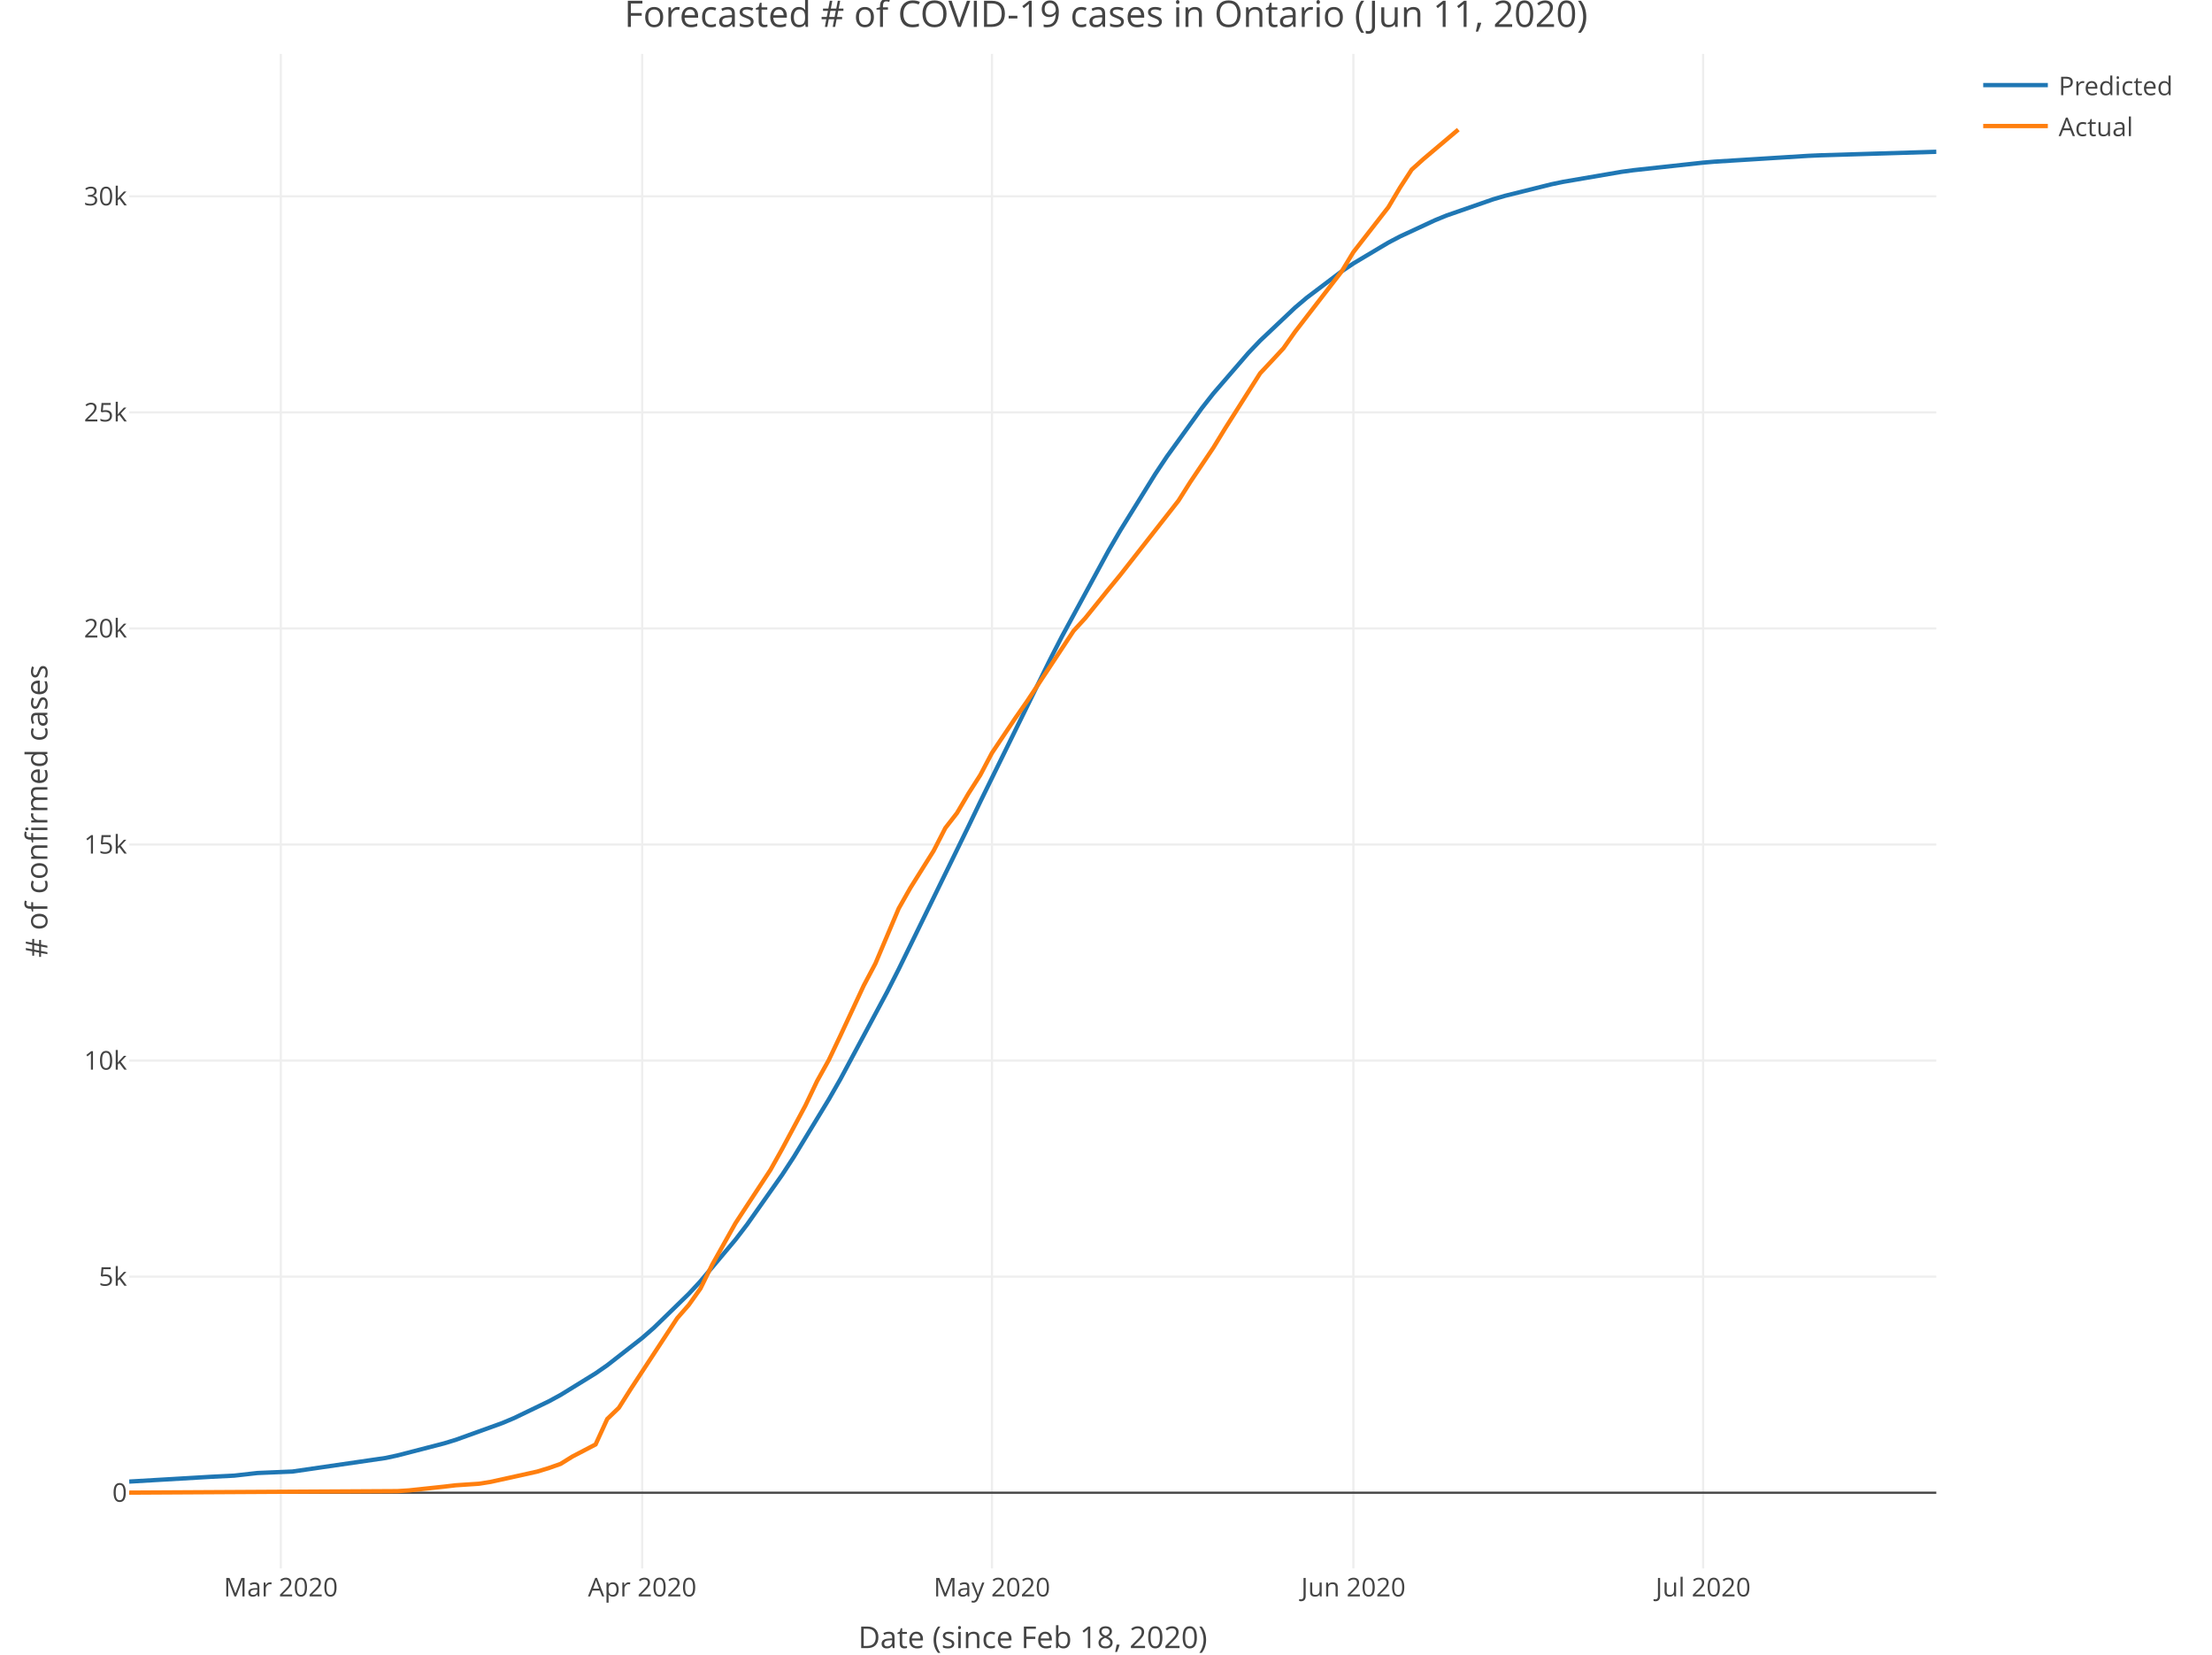
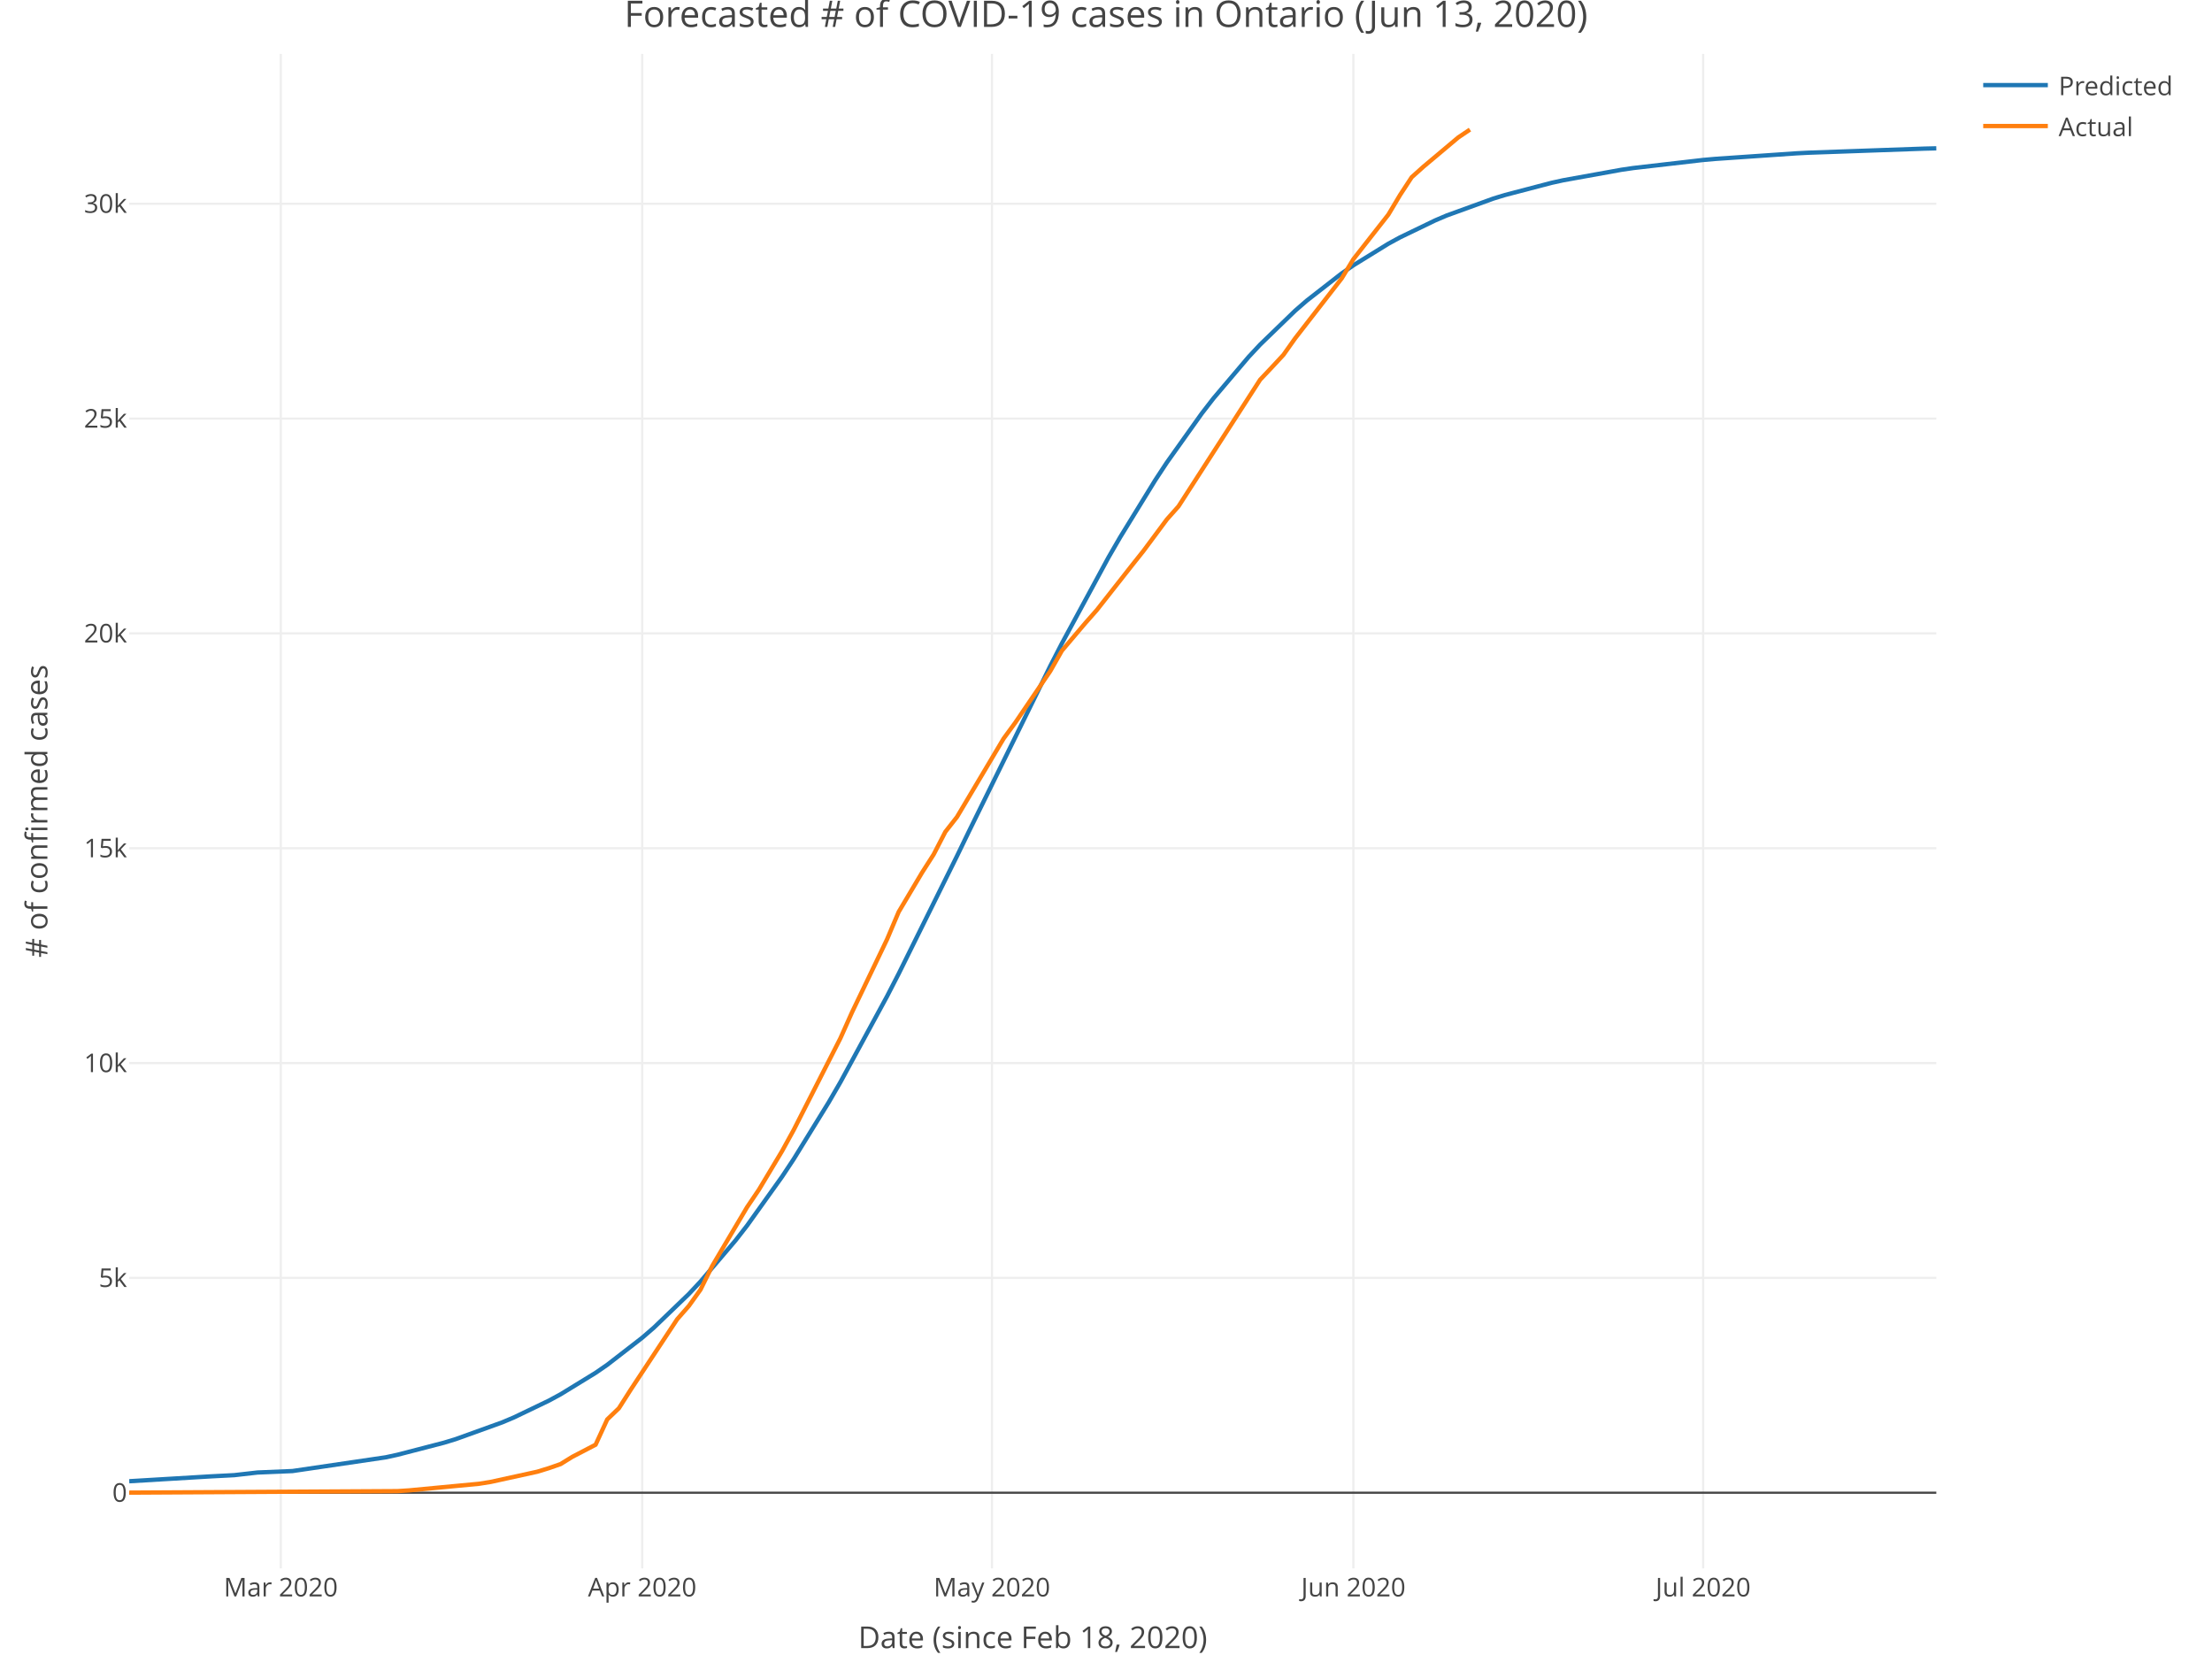
<svg xmlns="http://www.w3.org/2000/svg" class="main-svg" width="1027" height="768" style="" viewBox="0 0 1027 768">
  <rect x="0" y="0" width="1027" height="768" style="fill: rgb(255, 255, 255); fill-opacity: 1;" />
-   <defs id="defs-5aa04b">
+   <defs id="defs-2dd3f6">
    <g class="clips">
-       <clipPath id="clip5aa04bxyplot" class="plotclip">
+       <clipPath id="clip2dd3f6xyplot" class="plotclip">
        <rect width="839" height="703" />
      </clipPath>
-       <clipPath class="axesclip" id="clip5aa04bx">
+       <clipPath class="axesclip" id="clip2dd3f6x">
        <rect x="60" y="0" width="839" height="768" />
      </clipPath>
-       <clipPath class="axesclip" id="clip5aa04by">
+       <clipPath class="axesclip" id="clip2dd3f6y">
        <rect x="0" y="25" width="1027" height="703" />
      </clipPath>
-       <clipPath class="axesclip" id="clip5aa04bxy">
+       <clipPath class="axesclip" id="clip2dd3f6xy">
        <rect x="60" y="25" width="839" height="703" />
      </clipPath>
    </g>
    <g class="gradients" />
  </defs>
  <g class="bglayer" />
  <g class="layer-below">
    <g class="imagelayer" />
    <g class="shapelayer" />
  </g>
  <g class="cartesianlayer">
    <g class="subplot xy">
      <g class="layer-subplot">
        <g class="shapelayer" />
        <g class="imagelayer" />
      </g>
      <g class="gridlayer">
        <g class="x">
          <path class="xgrid crisp" transform="translate(130.37,0)" d="M0,25v703" style="stroke: rgb(238, 238, 238); stroke-opacity: 1; stroke-width: 1px;" />
          <path class="xgrid crisp" transform="translate(298.17,0)" d="M0,25v703" style="stroke: rgb(238, 238, 238); stroke-opacity: 1; stroke-width: 1px;" />
          <path class="xgrid crisp" transform="translate(460.55,0)" d="M0,25v703" style="stroke: rgb(238, 238, 238); stroke-opacity: 1; stroke-width: 1px;" />
          <path class="xgrid crisp" transform="translate(628.35,0)" d="M0,25v703" style="stroke: rgb(238, 238, 238); stroke-opacity: 1; stroke-width: 1px;" />
          <path class="xgrid crisp" transform="translate(790.74,0)" d="M0,25v703" style="stroke: rgb(238, 238, 238); stroke-opacity: 1; stroke-width: 1px;" />
        </g>
        <g class="y">
-           <path class="ygrid crisp" transform="translate(0,592.58)" d="M60,0h839" style="stroke: rgb(238, 238, 238); stroke-opacity: 1; stroke-width: 1px;" />
-           <path class="ygrid crisp" transform="translate(0,492.29)" d="M60,0h839" style="stroke: rgb(238, 238, 238); stroke-opacity: 1; stroke-width: 1px;" />
-           <path class="ygrid crisp" transform="translate(0,392)" d="M60,0h839" style="stroke: rgb(238, 238, 238); stroke-opacity: 1; stroke-width: 1px;" />
-           <path class="ygrid crisp" transform="translate(0,291.7)" d="M60,0h839" style="stroke: rgb(238, 238, 238); stroke-opacity: 1; stroke-width: 1px;" />
-           <path class="ygrid crisp" transform="translate(0,191.41)" d="M60,0h839" style="stroke: rgb(238, 238, 238); stroke-opacity: 1; stroke-width: 1px;" />
-           <path class="ygrid crisp" transform="translate(0,91.12)" d="M60,0h839" style="stroke: rgb(238, 238, 238); stroke-opacity: 1; stroke-width: 1px;" />
+           <path class="ygrid crisp" transform="translate(0,593.15)" d="M60,0h839" style="stroke: rgb(238, 238, 238); stroke-opacity: 1; stroke-width: 1px;" />
+           <path class="ygrid crisp" transform="translate(0,493.44)" d="M60,0h839" style="stroke: rgb(238, 238, 238); stroke-opacity: 1; stroke-width: 1px;" />
+           <path class="ygrid crisp" transform="translate(0,393.72)" d="M60,0h839" style="stroke: rgb(238, 238, 238); stroke-opacity: 1; stroke-width: 1px;" />
+           <path class="ygrid crisp" transform="translate(0,294)" d="M60,0h839" style="stroke: rgb(238, 238, 238); stroke-opacity: 1; stroke-width: 1px;" />
+           <path class="ygrid crisp" transform="translate(0,194.29)" d="M60,0h839" style="stroke: rgb(238, 238, 238); stroke-opacity: 1; stroke-width: 1px;" />
+           <path class="ygrid crisp" transform="translate(0,94.57)" d="M60,0h839" style="stroke: rgb(238, 238, 238); stroke-opacity: 1; stroke-width: 1px;" />
        </g>
      </g>
      <g class="zerolinelayer">
        <path class="yzl zl crisp" transform="translate(0,692.87)" d="M60,0h839" style="stroke: rgb(68, 68, 68); stroke-opacity: 1; stroke-width: 1px;" />
      </g>
      <path class="xlines-below" />
      <path class="ylines-below" />
      <g class="overlines-below" />
      <g class="xaxislayer-below" />
      <g class="yaxislayer-below" />
      <g class="overaxes-below" />
-       <g class="plot" transform="translate(60, 25)" clip-path="url('#clip5aa04bxyplot')">
+       <g class="plot" transform="translate(60, 25)" clip-path="url('#clip2dd3f6xyplot')">
        <g class="scatterlayer mlayer">
-           <g class="trace scatter tracefb0792" style="stroke-miterlimit: 2; opacity: 1;">
+           <g class="trace scatter tracecb7d4b" style="stroke-miterlimit: 2; opacity: 1;">
            <g class="fills" />
            <g class="errorbars" />
            <g class="lines">
-               <path class="js-line" d="M0,662.7L37.89,660.48L48.72,659.94L59.54,658.72L75.78,658.04L119.08,651.74L124.5,650.57L146.15,644.98L151.56,643.33L173.21,635.53L178.63,633.25L194.86,625.43L200.28,622.48L216.52,612.47L221.93,608.71L238.17,596.04L243.58,591.32L259.82,575.53L265.23,569.7L281.47,550.41L286.88,543.36L303.12,520.34L308.54,512.05L324.77,485.36L330.19,475.89L351.84,435.51L357.25,424.87L389.73,358.39L395.14,347.12L427.62,280.97L433.03,270.44L454.68,230.59L460.1,221.27L476.34,195.07L481.75,186.95L497.99,164.45L503.4,157.58L519.64,138.79L525.05,133.12L541.29,117.78L546.7,113.2L562.94,100.93L568.35,97.29L584.59,87.61L590.01,84.76L606.25,77.22L611.66,75.01L633.31,67.49L638.72,65.9L660.37,60.52L665.79,59.39L692.85,54.76L698.26,54.02L730.74,50.49L736.15,50.03L779.46,47.34L784.87,47.1L839,45.45" style="vector-effect: non-scaling-stroke; fill: none; stroke: rgb(31, 119, 180); stroke-opacity: 1; stroke-width: 2px; opacity: 1;" />
+               <path class="js-line" d="M0,662.54L37.89,660.28L48.72,659.72L59.54,658.49L75.78,657.81L119.08,651.44L124.5,650.26L146.15,644.65L151.56,643L173.21,635.2L178.63,632.91L194.86,625.12L200.28,622.18L216.52,612.23L221.93,608.5L238.17,595.93L243.58,591.25L259.82,575.63L265.23,569.86L281.47,550.8L286.88,543.85L303.12,521.14L308.54,512.96L324.77,486.64L330.19,477.3L351.84,437.46L357.25,426.96L384.32,372.34L389.73,361.17L427.62,284.15L433.03,273.63L454.68,233.68L460.1,224.32L476.34,197.91L481.75,189.69L497.99,166.89L503.4,159.9L519.64,140.76L525.05,134.96L541.29,119.25L546.7,114.55L562.94,101.9L568.35,98.15L584.59,88.13L590.01,85.18L606.25,77.34L611.66,75.03L633.31,67.18L638.72,65.52L660.37,59.86L665.79,58.67L692.85,53.79L698.26,53L730.74,49.25L736.15,48.77L774.05,46.17L779.46,45.89L833.59,43.98L839,43.85" style="vector-effect: non-scaling-stroke; fill: none; stroke: rgb(31, 119, 180); stroke-opacity: 1; stroke-width: 2px; opacity: 1;" />
            </g>
            <g class="points" />
            <g class="text" />
          </g>
-           <g class="trace scatter trace8806f9" style="stroke-miterlimit: 2; opacity: 1;">
+           <g class="trace scatter trace5ac167" style="stroke-miterlimit: 2; opacity: 1;">
            <g class="fills" />
            <g class="errorbars" />
            <g class="lines">
-               <path class="js-line" d="M0,667.83L124.5,667.13L129.91,666.79L146.15,665.06L151.56,664.42L162.39,663.7L167.8,662.84L189.45,658.06L194.86,656.4L200.28,654.49L205.69,651.12L216.52,645.46L221.93,633.65L227.34,628.44L232.75,619.89L254.41,586.87L259.82,580.68L265.23,573.07L270.65,562.04L281.47,542.77L286.88,534.52L297.71,518.03L303.12,508.35L313.95,488.13L319.36,476.81L324.77,467.09L330.19,455.69L341.01,432.49L346.43,422.26L357.25,396.7L362.66,387.15L373.49,369.88L378.9,359.35L384.32,352.39L389.73,343.19L395.14,334.74L400.55,324.49L411.38,308.36L416.79,300.6L438.45,267.83L443.86,261.93L454.68,248.51L460.1,241.91L487.16,207.39L492.57,198.83L503.4,182.72L508.81,173.87L525.05,148.28L530.46,142.52L535.88,136.67L541.29,128.98L562.94,100.96L568.35,92.02L584.59,71.19L590.01,62.07L595.42,53.74L600.83,48.87L617.07,35.15" style="vector-effect: non-scaling-stroke; fill: none; stroke: rgb(255, 127, 14); stroke-opacity: 1; stroke-width: 2px; opacity: 1;" />
+               <path class="js-line" d="M0,667.83L124.5,667.13L129.91,666.79L162.39,663.72L167.8,662.86L189.45,658.12L194.86,656.46L200.28,654.57L205.69,651.22L216.52,645.59L221.93,633.85L227.34,628.66L232.75,620.17L254.41,587.34L259.82,581.18L265.23,573.62L270.65,562.65L286.88,535.29L292.3,527.29L303.12,509.26L308.54,499.41L330.19,456.91L335.6,444.82L351.84,411.02L357.25,398.26L368.08,380.05L373.49,371.59L378.9,361.12L384.32,354.2L405.97,317.81L411.38,310.43L427.62,286.53L433.03,277.02L443.86,264.26L449.27,258.12L465.51,237.47L470.92,230.67L481.75,216.1L487.16,210.03L525.05,151.26L530.46,145.54L535.88,139.71L541.29,132.07L562.94,104.21L568.35,95.32L584.59,74.62L590.01,65.54L595.42,57.27L600.83,52.42L617.07,38.78L622.48,35.15" style="vector-effect: non-scaling-stroke; fill: none; stroke: rgb(255, 127, 14); stroke-opacity: 1; stroke-width: 2px; opacity: 1;" />
            </g>
            <g class="points" />
            <g class="text" />
          </g>
        </g>
      </g>
      <g class="overplot" />
      <path class="xlines-above crisp" style="fill: none;" d="M0,0" />
      <path class="ylines-above crisp" style="fill: none;" d="M0,0" />
      <g class="overlines-above" />
      <g class="xaxislayer-above">
        <g class="xtick">
          <text text-anchor="middle" x="0" y="741" transform="translate(130.37,0)" style="font-family: 'Open Sans', verdana, arial, sans-serif; font-size: 12px; fill: rgb(68, 68, 68); fill-opacity: 1; white-space: pre;">Mar 2020</text>
        </g>
        <g class="xtick">
          <text text-anchor="middle" x="0" y="741" transform="translate(298.17,0)" style="font-family: 'Open Sans', verdana, arial, sans-serif; font-size: 12px; fill: rgb(68, 68, 68); fill-opacity: 1; white-space: pre;">Apr 2020</text>
        </g>
        <g class="xtick">
          <text text-anchor="middle" x="0" y="741" transform="translate(460.55,0)" style="font-family: 'Open Sans', verdana, arial, sans-serif; font-size: 12px; fill: rgb(68, 68, 68); fill-opacity: 1; white-space: pre;">May 2020</text>
        </g>
        <g class="xtick">
          <text text-anchor="middle" x="0" y="741" transform="translate(628.35,0)" style="font-family: 'Open Sans', verdana, arial, sans-serif; font-size: 12px; fill: rgb(68, 68, 68); fill-opacity: 1; white-space: pre;">Jun 2020</text>
        </g>
        <g class="xtick">
          <text text-anchor="middle" x="0" y="741" transform="translate(790.74,0)" style="font-family: 'Open Sans', verdana, arial, sans-serif; font-size: 12px; fill: rgb(68, 68, 68); fill-opacity: 1; white-space: pre;">Jul 2020</text>
        </g>
      </g>
      <g class="yaxislayer-above">
        <g class="ytick">
          <text text-anchor="end" x="59" y="4.2" transform="translate(0,692.87)" style="font-family: 'Open Sans', verdana, arial, sans-serif; font-size: 12px; fill: rgb(68, 68, 68); fill-opacity: 1; white-space: pre;">0</text>
        </g>
        <g class="ytick">
-           <text text-anchor="end" x="59" y="4.2" transform="translate(0,592.58)" style="font-family: 'Open Sans', verdana, arial, sans-serif; font-size: 12px; fill: rgb(68, 68, 68); fill-opacity: 1; white-space: pre;">5k</text>
+           <text text-anchor="end" x="59" y="4.2" transform="translate(0,593.15)" style="font-family: 'Open Sans', verdana, arial, sans-serif; font-size: 12px; fill: rgb(68, 68, 68); fill-opacity: 1; white-space: pre;">5k</text>
        </g>
        <g class="ytick">
-           <text text-anchor="end" x="59" y="4.2" transform="translate(0,492.29)" style="font-family: 'Open Sans', verdana, arial, sans-serif; font-size: 12px; fill: rgb(68, 68, 68); fill-opacity: 1; white-space: pre;">10k</text>
+           <text text-anchor="end" x="59" y="4.2" transform="translate(0,493.44)" style="font-family: 'Open Sans', verdana, arial, sans-serif; font-size: 12px; fill: rgb(68, 68, 68); fill-opacity: 1; white-space: pre;">10k</text>
        </g>
        <g class="ytick">
-           <text text-anchor="end" x="59" y="4.2" transform="translate(0,392)" style="font-family: 'Open Sans', verdana, arial, sans-serif; font-size: 12px; fill: rgb(68, 68, 68); fill-opacity: 1; white-space: pre;">15k</text>
+           <text text-anchor="end" x="59" y="4.2" transform="translate(0,393.72)" style="font-family: 'Open Sans', verdana, arial, sans-serif; font-size: 12px; fill: rgb(68, 68, 68); fill-opacity: 1; white-space: pre;">15k</text>
        </g>
        <g class="ytick">
-           <text text-anchor="end" x="59" y="4.2" transform="translate(0,291.7)" style="font-family: 'Open Sans', verdana, arial, sans-serif; font-size: 12px; fill: rgb(68, 68, 68); fill-opacity: 1; white-space: pre;">20k</text>
+           <text text-anchor="end" x="59" y="4.2" transform="translate(0,294)" style="font-family: 'Open Sans', verdana, arial, sans-serif; font-size: 12px; fill: rgb(68, 68, 68); fill-opacity: 1; white-space: pre;">20k</text>
        </g>
        <g class="ytick">
-           <text text-anchor="end" x="59" y="4.2" transform="translate(0,191.41)" style="font-family: 'Open Sans', verdana, arial, sans-serif; font-size: 12px; fill: rgb(68, 68, 68); fill-opacity: 1; white-space: pre;">25k</text>
+           <text text-anchor="end" x="59" y="4.2" transform="translate(0,194.29)" style="font-family: 'Open Sans', verdana, arial, sans-serif; font-size: 12px; fill: rgb(68, 68, 68); fill-opacity: 1; white-space: pre;">25k</text>
        </g>
        <g class="ytick">
-           <text text-anchor="end" x="59" y="4.2" transform="translate(0,91.12)" style="font-family: 'Open Sans', verdana, arial, sans-serif; font-size: 12px; fill: rgb(68, 68, 68); fill-opacity: 1; white-space: pre;">30k</text>
+           <text text-anchor="end" x="59" y="4.2" transform="translate(0,94.57)" style="font-family: 'Open Sans', verdana, arial, sans-serif; font-size: 12px; fill: rgb(68, 68, 68); fill-opacity: 1; white-space: pre;">30k</text>
        </g>
      </g>
      <g class="overaxes-above" />
    </g>
  </g>
  <g class="polarlayer" />
  <g class="ternarylayer" />
  <g class="geolayer" />
  <g class="funnelarealayer" />
  <g class="pielayer" />
  <g class="treemaplayer" />
  <g class="sunburstlayer" />
  <g class="glimages" />
-   <defs id="topdefs-5aa04b">
+   <defs id="topdefs-2dd3f6">
    <g class="clips" />
-     <clipPath id="legend5aa04b">
+     <clipPath id="legend2dd3f6">
      <rect width="101" height="48" x="0" y="0" />
    </clipPath>
  </defs>
  <g class="layer-above">
    <g class="imagelayer" />
    <g class="shapelayer" />
  </g>
  <g class="infolayer">
    <g class="legend" pointer-events="all" transform="translate(915.78, 25)">
      <rect class="bg" shape-rendering="crispEdges" style="stroke: rgb(68, 68, 68); stroke-opacity: 1; fill: rgb(255, 255, 255); fill-opacity: 1; stroke-width: 0px;" width="101" height="48" x="0" y="0" />
-       <g class="scrollbox" transform="translate(0, 0)" clip-path="url('#legend5aa04b')">
+       <g class="scrollbox" transform="translate(0, 0)" clip-path="url('#legend2dd3f6')">
        <g class="groups">
          <g class="traces" style="opacity: 1;" transform="translate(0, 14.5)">
            <text class="legendtext user-select-none" text-anchor="start" x="40" y="4.68" style="font-family: 'Open Sans', verdana, arial, sans-serif; font-size: 12px; fill: rgb(68, 68, 68); fill-opacity: 1; white-space: pre;">Predicted</text>
            <g class="layers" style="opacity: 1;">
              <g class="legendfill" />
              <g class="legendlines">
                <path class="js-line" d="M5,0h30" style="fill: none; stroke: rgb(31, 119, 180); stroke-opacity: 1; stroke-width: 2px;" />
              </g>
              <g class="legendsymbols">
                <g class="legendpoints" />
              </g>
            </g>
            <rect class="legendtoggle" pointer-events="all" x="0" y="-9.5" width="95.891" height="19" style="cursor: pointer; fill: rgb(0, 0, 0); fill-opacity: 0;" />
          </g>
          <g class="traces" style="opacity: 1;" transform="translate(0, 33.5)">
            <text class="legendtext user-select-none" text-anchor="start" x="40" y="4.68" style="font-family: 'Open Sans', verdana, arial, sans-serif; font-size: 12px; fill: rgb(68, 68, 68); fill-opacity: 1; white-space: pre;">Actual</text>
            <g class="layers" style="opacity: 1;">
              <g class="legendfill" />
              <g class="legendlines">
                <path class="js-line" d="M5,0h30" style="fill: none; stroke: rgb(255, 127, 14); stroke-opacity: 1; stroke-width: 2px;" />
              </g>
              <g class="legendsymbols">
                <g class="legendpoints" />
              </g>
            </g>
            <rect class="legendtoggle" pointer-events="all" x="0" y="-9.5" width="95.891" height="19" style="cursor: pointer; fill: rgb(0, 0, 0); fill-opacity: 0;" />
          </g>
        </g>
      </g>
      <rect class="scrollbar" rx="20" ry="3" width="0" height="0" style="fill: rgb(128, 139, 164); fill-opacity: 1;" x="0" y="0" />
    </g>
    <g class="g-gtitle">
-       <text class="gtitle" x="513.5" y="12.5" text-anchor="middle" dy="0em" style="font-family: 'Open Sans', verdana, arial, sans-serif; font-size: 17px; fill: rgb(68, 68, 68); opacity: 1; font-weight: normal; white-space: pre;">Forecasted # of COVID-19 cases in Ontario (Jun 11, 2020)</text>
+       <text class="gtitle" x="513.5" y="12.5" text-anchor="middle" dy="0em" style="font-family: 'Open Sans', verdana, arial, sans-serif; font-size: 17px; fill: rgb(68, 68, 68); opacity: 1; font-weight: normal; white-space: pre;">Forecasted # of COVID-19 cases in Ontario (Jun 13, 2020)</text>
    </g>
    <g class="g-xtitle" transform="translate(0,-15)">
      <text class="xtitle" x="479.5" y="780" text-anchor="middle" style="font-family: 'Open Sans', verdana, arial, sans-serif; font-size: 14px; fill: rgb(68, 68, 68); opacity: 1; font-weight: normal; white-space: pre;">Date (since Feb 18, 2020)</text>
    </g>
    <g class="g-ytitle">
      <text class="ytitle" transform="rotate(-90,22,376.5)" x="22" y="376.5" text-anchor="middle" style="font-family: 'Open Sans', verdana, arial, sans-serif; font-size: 14px; fill: rgb(68, 68, 68); opacity: 1; font-weight: normal; white-space: pre;"># of confirmed cases</text>
    </g>
  </g>
</svg>
